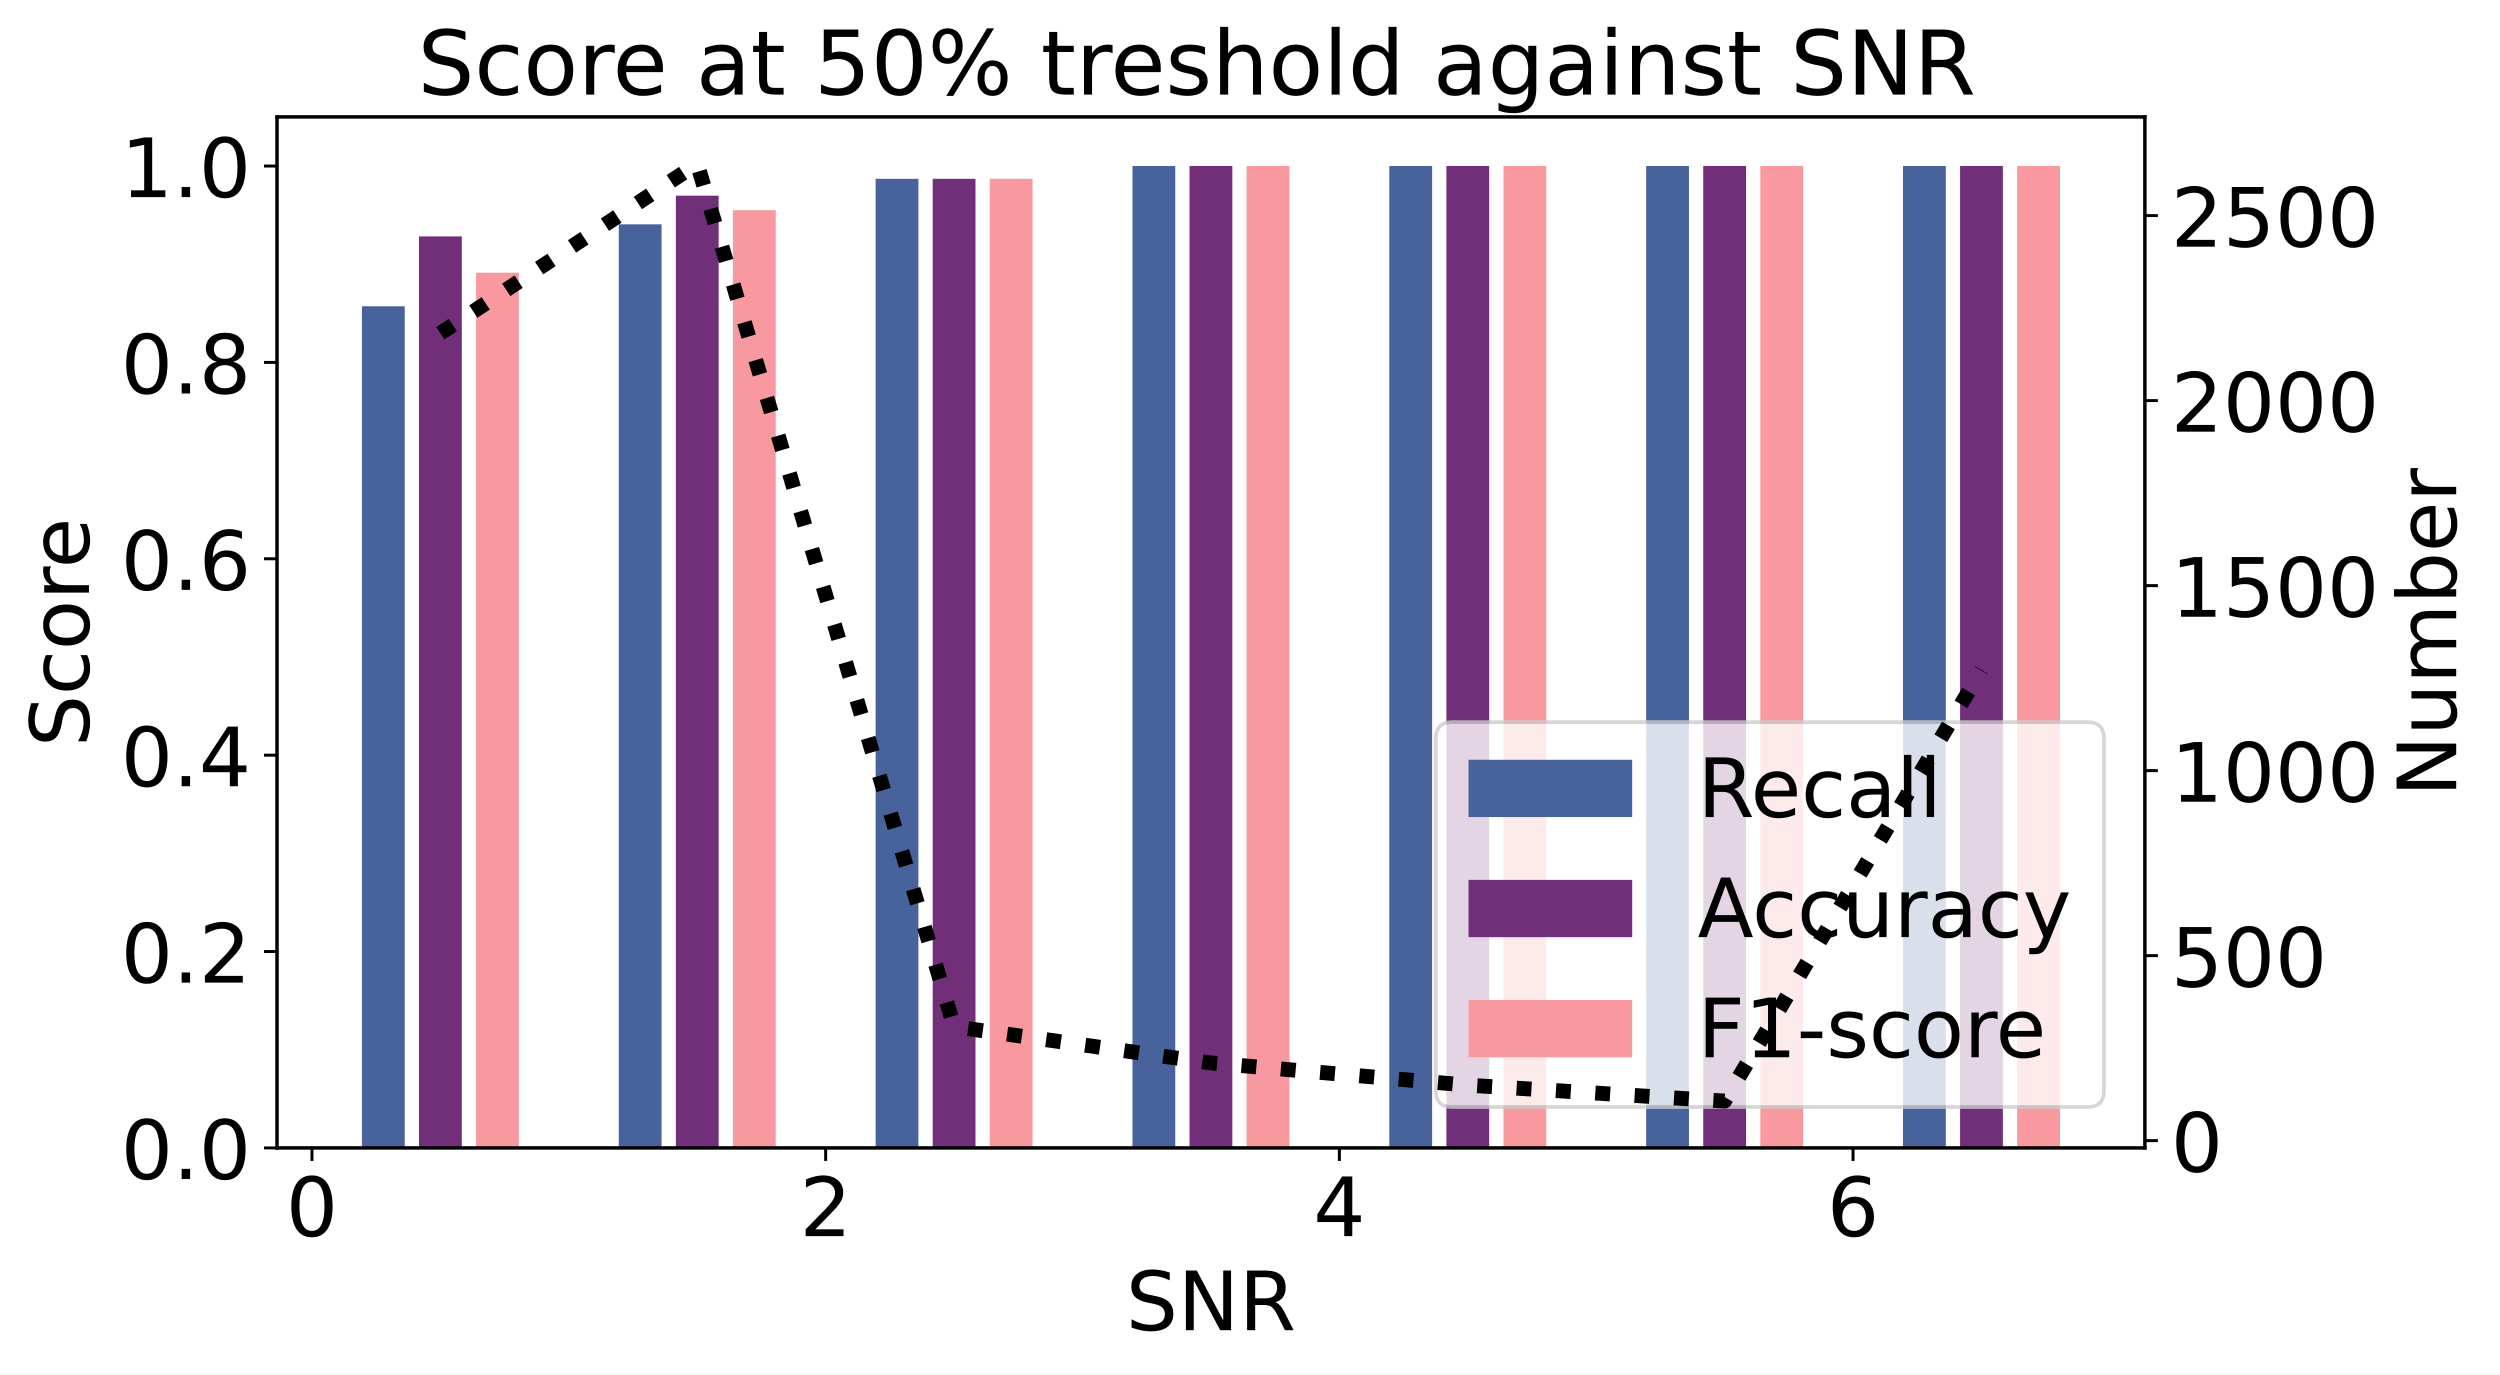
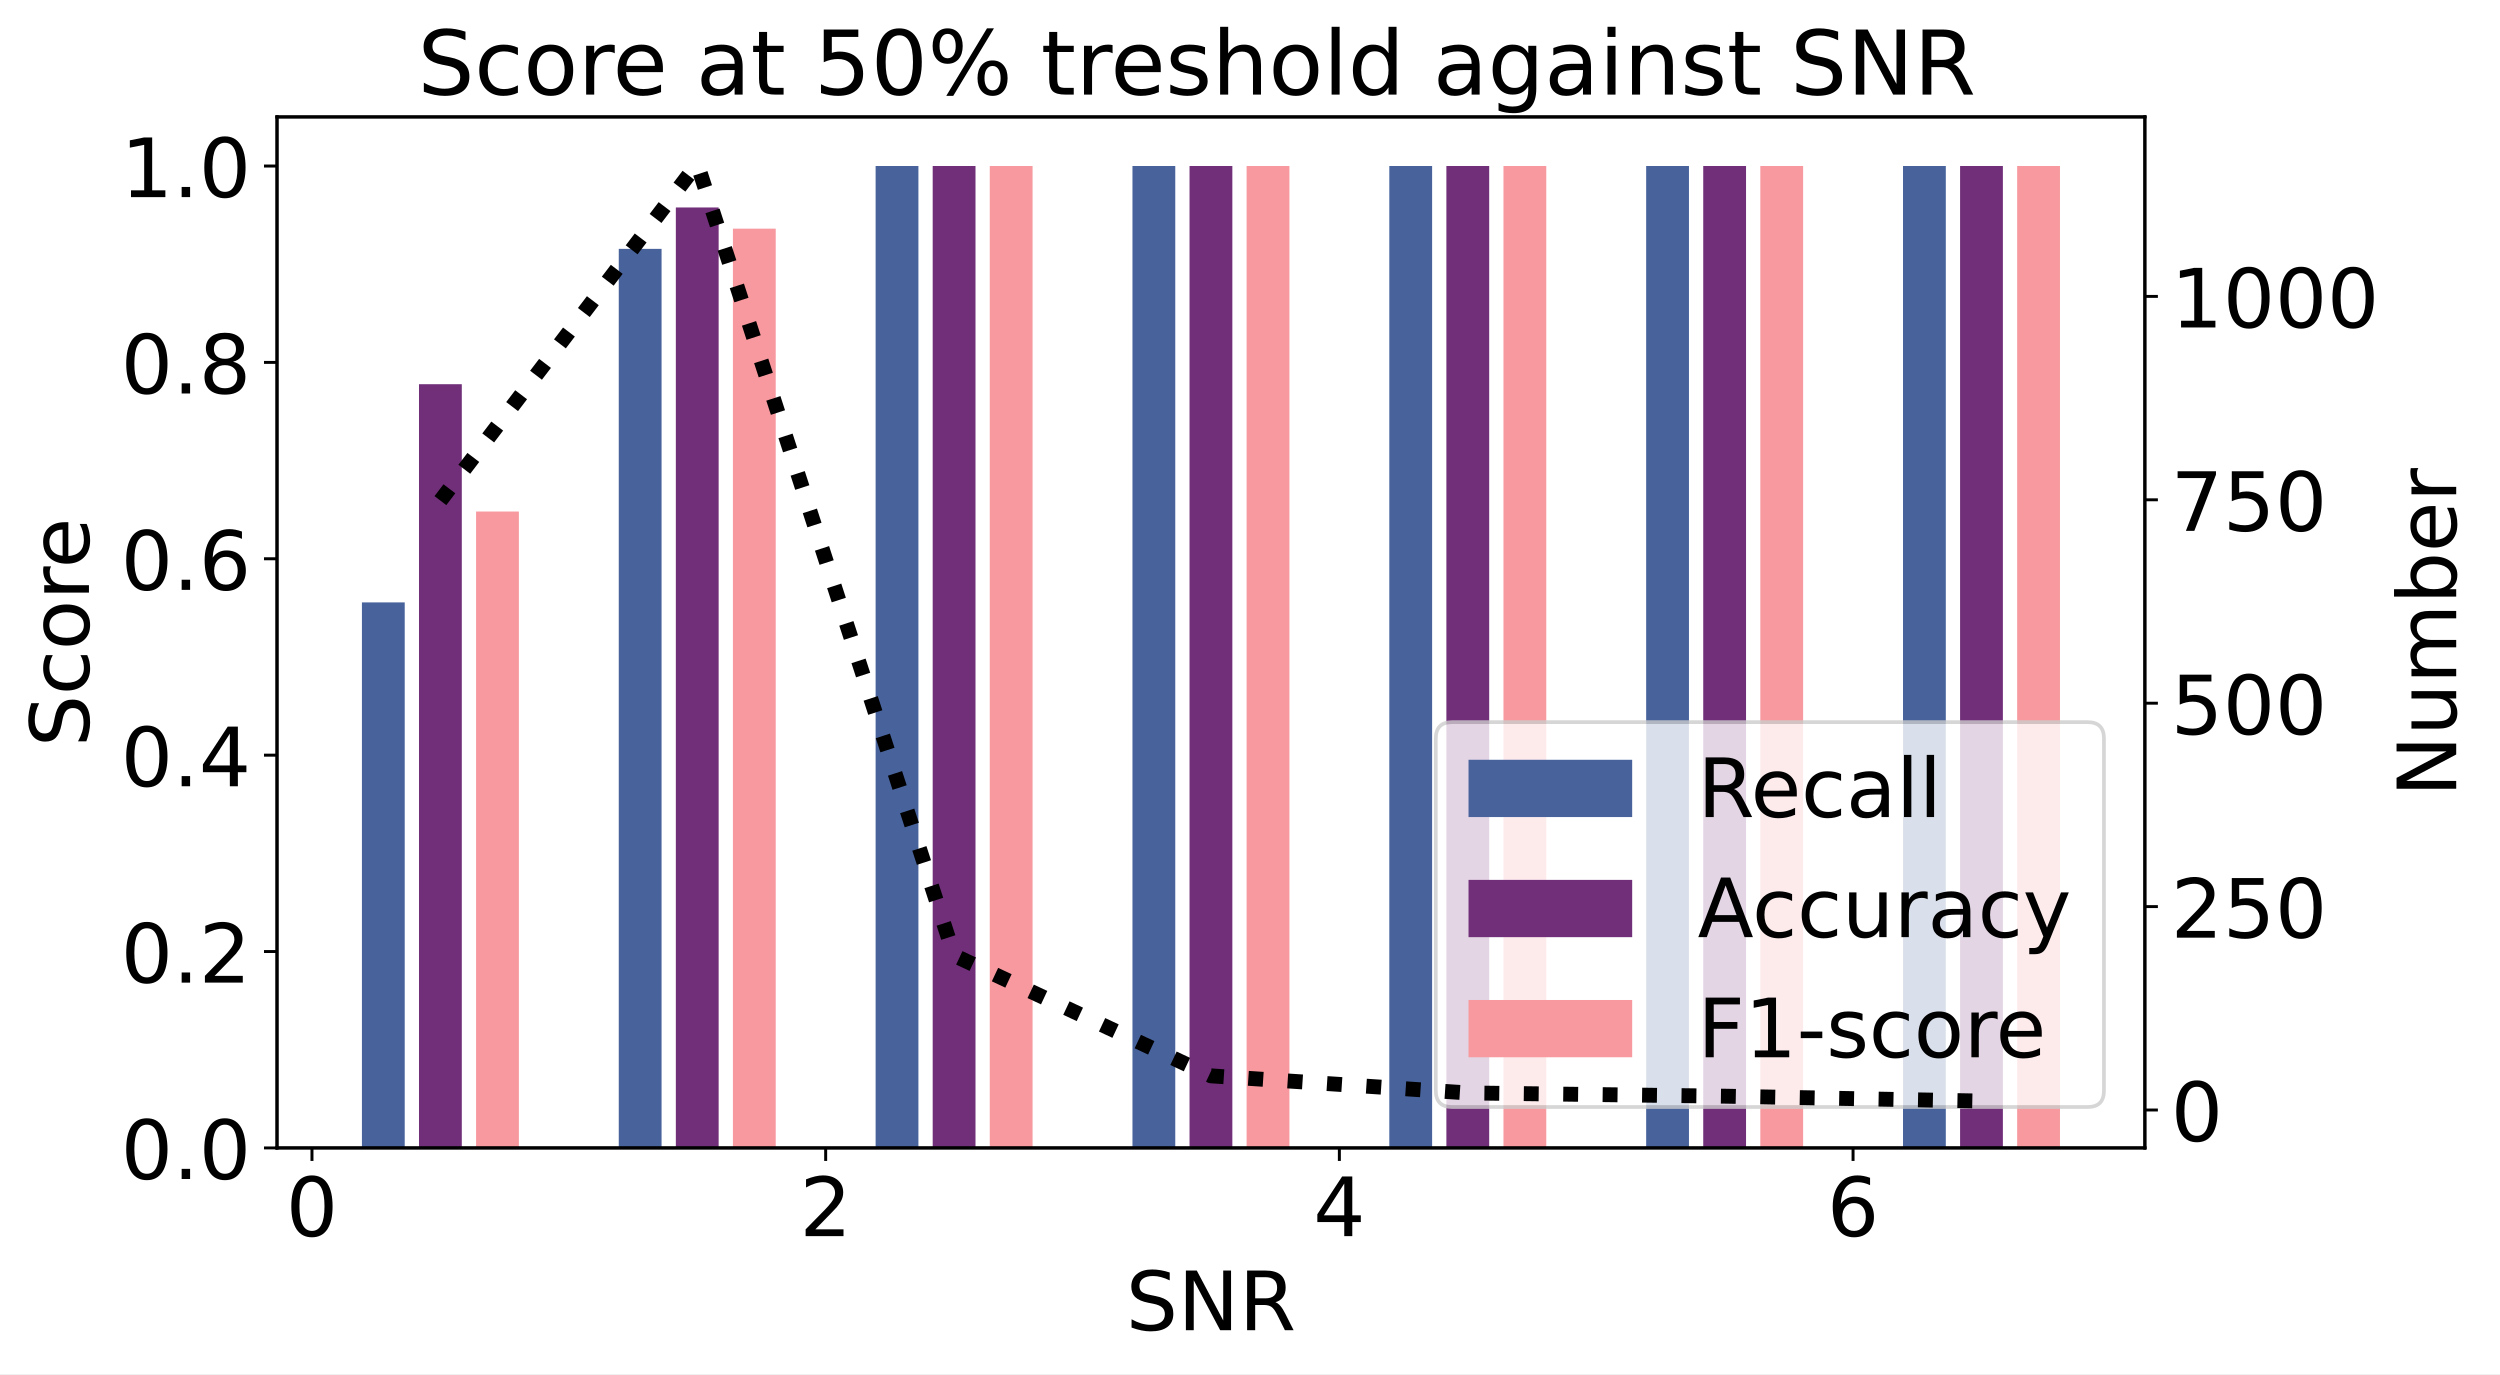
<svg xmlns="http://www.w3.org/2000/svg" xmlns:xlink="http://www.w3.org/1999/xlink" width="672.161pt" height="369.42pt" viewBox="0 0 672.161 369.42" version="1.1">
  <defs>
    <style type="text/css">*{stroke-linejoin: round; stroke-linecap: butt}</style>
  </defs>
  <g id="figure_1">
    <g id="patch_1">
      <path d="M 0 369.42  L 672.161 369.42  L 672.161 0  L 0 0  z " style="fill: #ffffff" />
    </g>
    <g id="axes_1">
      <g id="patch_2">
        <path d="M 74.479 308.636  L 576.679 308.636  L 576.679 31.436  L 74.479 31.436  z " style="fill: #ffffff" />
      </g>
      <g id="patch_3">
-         <path d="M 97.306 308.636  L 108.816 308.636  L 108.816 82.351  L 97.306 82.351  z " clip-path="url(#p97743a4eee)" style="fill: #48639c" />
+         <path d="M 97.306 308.636  L 108.816 308.636  L 108.816 161.97  L 97.306 161.97  z " clip-path="url(#p43794b8c6d)" style="fill: #48639c" />
      </g>
      <g id="patch_4">
-         <path d="M 166.363 308.636  L 177.873 308.636  L 177.873 60.319  L 166.363 60.319  z " clip-path="url(#p97743a4eee)" style="fill: #48639c" />
+         <path d="M 166.363 308.636  L 177.873 308.636  L 177.873 66.92  L 166.363 66.92  z " clip-path="url(#p43794b8c6d)" style="fill: #48639c" />
      </g>
      <g id="patch_5">
-         <path d="M 235.421 308.636  L 246.93 308.636  L 246.93 48.065  L 235.421 48.065  z " clip-path="url(#p97743a4eee)" style="fill: #48639c" />
+         <path d="M 235.421 308.636  L 246.93 308.636  L 246.93 44.636  L 235.421 44.636  z " clip-path="url(#p43794b8c6d)" style="fill: #48639c" />
      </g>
      <g id="patch_6">
-         <path d="M 304.478 308.636  L 315.987 308.636  L 315.987 44.636  L 304.478 44.636  z " clip-path="url(#p97743a4eee)" style="fill: #48639c" />
+         <path d="M 304.478 308.636  L 315.987 308.636  L 315.987 44.636  L 304.478 44.636  z " clip-path="url(#p43794b8c6d)" style="fill: #48639c" />
      </g>
      <g id="patch_7">
-         <path d="M 373.535 308.636  L 385.045 308.636  L 385.045 44.636  L 373.535 44.636  z " clip-path="url(#p97743a4eee)" style="fill: #48639c" />
+         <path d="M 373.535 308.636  L 385.045 308.636  L 385.045 44.636  L 373.535 44.636  z " clip-path="url(#p43794b8c6d)" style="fill: #48639c" />
      </g>
      <g id="patch_8">
-         <path d="M 442.593 308.636  L 454.102 308.636  L 454.102 44.636  L 442.593 44.636  z " clip-path="url(#p97743a4eee)" style="fill: #48639c" />
+         <path d="M 442.593 308.636  L 454.102 308.636  L 454.102 44.636  L 442.593 44.636  z " clip-path="url(#p43794b8c6d)" style="fill: #48639c" />
      </g>
      <g id="patch_9">
-         <path d="M 511.65 308.636  L 523.159 308.636  L 523.159 44.636  L 511.65 44.636  z " clip-path="url(#p97743a4eee)" style="fill: #48639c" />
+         <path d="M 511.65 308.636  L 523.159 308.636  L 523.159 44.636  L 511.65 44.636  z " clip-path="url(#p43794b8c6d)" style="fill: #48639c" />
      </g>
      <g id="patch_10">
-         <path d="M 112.652 308.636  L 124.162 308.636  L 124.162 63.558  L 112.652 63.558  z " clip-path="url(#p97743a4eee)" style="fill: #712f79" />
+         <path d="M 112.652 308.636  L 124.162 308.636  L 124.162 103.303  L 112.652 103.303  z " clip-path="url(#p43794b8c6d)" style="fill: #712f79" />
      </g>
      <g id="patch_11">
-         <path d="M 181.709 308.636  L 193.219 308.636  L 193.219 52.601  L 181.709 52.601  z " clip-path="url(#p97743a4eee)" style="fill: #712f79" />
+         <path d="M 181.709 308.636  L 193.219 308.636  L 193.219 55.778  L 181.709 55.778  z " clip-path="url(#p43794b8c6d)" style="fill: #712f79" />
      </g>
      <g id="patch_12">
-         <path d="M 250.767 308.636  L 262.276 308.636  L 262.276 48.065  L 250.767 48.065  z " clip-path="url(#p97743a4eee)" style="fill: #712f79" />
+         <path d="M 250.767 308.636  L 262.276 308.636  L 262.276 44.636  L 250.767 44.636  z " clip-path="url(#p43794b8c6d)" style="fill: #712f79" />
      </g>
      <g id="patch_13">
-         <path d="M 319.824 308.636  L 331.334 308.636  L 331.334 44.636  L 319.824 44.636  z " clip-path="url(#p97743a4eee)" style="fill: #712f79" />
+         <path d="M 319.824 308.636  L 331.334 308.636  L 331.334 44.636  L 319.824 44.636  z " clip-path="url(#p43794b8c6d)" style="fill: #712f79" />
      </g>
      <g id="patch_14">
-         <path d="M 388.881 308.636  L 400.391 308.636  L 400.391 44.636  L 388.881 44.636  z " clip-path="url(#p97743a4eee)" style="fill: #712f79" />
+         <path d="M 388.881 308.636  L 400.391 308.636  L 400.391 44.636  L 388.881 44.636  z " clip-path="url(#p43794b8c6d)" style="fill: #712f79" />
      </g>
      <g id="patch_15">
-         <path d="M 457.939 308.636  L 469.448 308.636  L 469.448 44.636  L 457.939 44.636  z " clip-path="url(#p97743a4eee)" style="fill: #712f79" />
+         <path d="M 457.939 308.636  L 469.448 308.636  L 469.448 44.636  L 457.939 44.636  z " clip-path="url(#p43794b8c6d)" style="fill: #712f79" />
      </g>
      <g id="patch_16">
-         <path d="M 526.996 308.636  L 538.505 308.636  L 538.505 44.636  L 526.996 44.636  z " clip-path="url(#p97743a4eee)" style="fill: #712f79" />
+         <path d="M 526.996 308.636  L 538.505 308.636  L 538.505 44.636  L 526.996 44.636  z " clip-path="url(#p43794b8c6d)" style="fill: #712f79" />
      </g>
      <g id="patch_17">
-         <path d="M 127.998 308.636  L 139.508 308.636  L 139.508 73.329  L 127.998 73.329  z " clip-path="url(#p97743a4eee)" style="fill: #f7999e" />
+         <path d="M 127.998 308.636  L 139.508 308.636  L 139.508 137.525  L 127.998 137.525  z " clip-path="url(#p43794b8c6d)" style="fill: #f7999e" />
      </g>
      <g id="patch_18">
-         <path d="M 197.055 308.636  L 208.565 308.636  L 208.565 56.52  L 197.055 56.52  z " clip-path="url(#p97743a4eee)" style="fill: #f7999e" />
+         <path d="M 197.055 308.636  L 208.565 308.636  L 208.565 61.475  L 197.055 61.475  z " clip-path="url(#p43794b8c6d)" style="fill: #f7999e" />
      </g>
      <g id="patch_19">
-         <path d="M 266.113 308.636  L 277.622 308.636  L 277.622 48.065  L 266.113 48.065  z " clip-path="url(#p97743a4eee)" style="fill: #f7999e" />
+         <path d="M 266.113 308.636  L 277.622 308.636  L 277.622 44.636  L 266.113 44.636  z " clip-path="url(#p43794b8c6d)" style="fill: #f7999e" />
      </g>
      <g id="patch_20">
-         <path d="M 335.17 308.636  L 346.68 308.636  L 346.68 44.636  L 335.17 44.636  z " clip-path="url(#p97743a4eee)" style="fill: #f7999e" />
+         <path d="M 335.17 308.636  L 346.68 308.636  L 346.68 44.636  L 335.17 44.636  z " clip-path="url(#p43794b8c6d)" style="fill: #f7999e" />
      </g>
      <g id="patch_21">
-         <path d="M 404.227 308.636  L 415.737 308.636  L 415.737 44.636  L 404.227 44.636  z " clip-path="url(#p97743a4eee)" style="fill: #f7999e" />
+         <path d="M 404.227 308.636  L 415.737 308.636  L 415.737 44.636  L 404.227 44.636  z " clip-path="url(#p43794b8c6d)" style="fill: #f7999e" />
      </g>
      <g id="patch_22">
-         <path d="M 473.285 308.636  L 484.794 308.636  L 484.794 44.636  L 473.285 44.636  z " clip-path="url(#p97743a4eee)" style="fill: #f7999e" />
+         <path d="M 473.285 308.636  L 484.794 308.636  L 484.794 44.636  L 473.285 44.636  z " clip-path="url(#p43794b8c6d)" style="fill: #f7999e" />
      </g>
      <g id="patch_23">
-         <path d="M 542.342 308.636  L 553.851 308.636  L 553.851 44.636  L 542.342 44.636  z " clip-path="url(#p97743a4eee)" style="fill: #f7999e" />
+         <path d="M 542.342 308.636  L 553.851 308.636  L 553.851 44.636  L 542.342 44.636  z " clip-path="url(#p43794b8c6d)" style="fill: #f7999e" />
      </g>
      <g id="matplotlib.axis_1">
        <g id="xtick_1">
          <g id="line2d_1">
            <defs>
-               <path id="m3ab35d5cfe" d="M 0 0  L 0 3.5  " style="stroke: #000000; stroke-width: 0.8" />
-             </defs>
-             <g>
-               <use xlink:href="#m3ab35d5cfe" x="83.878" y="308.636" style="stroke: #000000; stroke-width: 0.8" />
+               <path id="m51cae33357" d="M 0 0  L 0 3.5  " style="stroke: #000000; stroke-width: 0.8" />
+             </defs>
+             <g>
+               <use xlink:href="#m51cae33357" x="83.878" y="308.636" style="stroke: #000000; stroke-width: 0.8" />
            </g>
          </g>
          <g id="text_1">
            <g transform="translate(76.87946 332.3528) scale(0.22 -0.22)">
              <defs>
                <path id="DejaVuSans-30" d="M 2034 4250  Q 1547 4250 1301 3770  Q 1056 3291 1056 2328  Q 1056 1369 1301 889  Q 1547 409 2034 409  Q 2525 409 2770 889  Q 3016 1369 3016 2328  Q 3016 3291 2770 3770  Q 2525 4250 2034 4250  z M 2034 4750  Q 2819 4750 3233 4129  Q 3647 3509 3647 2328  Q 3647 1150 3233 529  Q 2819 -91 2034 -91  Q 1250 -91 836 529  Q 422 1150 422 2328  Q 422 3509 836 4129  Q 1250 4750 2034 4750  z " transform="scale(0.015625)" />
              </defs>
              <use xlink:href="#DejaVuSans-30" />
            </g>
          </g>
        </g>
        <g id="xtick_2">
          <g id="line2d_2">
            <g>
-               <use xlink:href="#m3ab35d5cfe" x="221.993" y="308.636" style="stroke: #000000; stroke-width: 0.8" />
+               <use xlink:href="#m51cae33357" x="221.993" y="308.636" style="stroke: #000000; stroke-width: 0.8" />
            </g>
          </g>
          <g id="text_2">
            <g transform="translate(214.9941 332.3528) scale(0.22 -0.22)">
              <defs>
                <path id="DejaVuSans-32" d="M 1228 531  L 3431 531  L 3431 0  L 469 0  L 469 531  Q 828 903 1448 1529  Q 2069 2156 2228 2338  Q 2531 2678 2651 2914  Q 2772 3150 2772 3378  Q 2772 3750 2511 3984  Q 2250 4219 1831 4219  Q 1534 4219 1204 4116  Q 875 4013 500 3803  L 500 4441  Q 881 4594 1212 4672  Q 1544 4750 1819 4750  Q 2544 4750 2975 4387  Q 3406 4025 3406 3419  Q 3406 3131 3298 2873  Q 3191 2616 2906 2266  Q 2828 2175 2409 1742  Q 1991 1309 1228 531  z " transform="scale(0.015625)" />
              </defs>
              <use xlink:href="#DejaVuSans-32" />
            </g>
          </g>
        </g>
        <g id="xtick_3">
          <g id="line2d_3">
            <g>
-               <use xlink:href="#m3ab35d5cfe" x="360.107" y="308.636" style="stroke: #000000; stroke-width: 0.8" />
+               <use xlink:href="#m51cae33357" x="360.107" y="308.636" style="stroke: #000000; stroke-width: 0.8" />
            </g>
          </g>
          <g id="text_3">
            <g transform="translate(353.1086 332.3528) scale(0.22 -0.22)">
              <defs>
                <path id="DejaVuSans-34" d="M 2419 4116  L 825 1625  L 2419 1625  L 2419 4116  z M 2253 4666  L 3047 4666  L 3047 1625  L 3713 1625  L 3713 1100  L 3047 1100  L 3047 0  L 2419 0  L 2419 1100  L 313 1100  L 313 1709  L 2253 4666  z " transform="scale(0.015625)" />
              </defs>
              <use xlink:href="#DejaVuSans-34" />
            </g>
          </g>
        </g>
        <g id="xtick_4">
          <g id="line2d_4">
            <g>
-               <use xlink:href="#m3ab35d5cfe" x="498.222" y="308.636" style="stroke: #000000; stroke-width: 0.8" />
+               <use xlink:href="#m51cae33357" x="498.222" y="308.636" style="stroke: #000000; stroke-width: 0.8" />
            </g>
          </g>
          <g id="text_4">
            <g transform="translate(491.2232 332.3528) scale(0.22 -0.22)">
              <defs>
                <path id="DejaVuSans-36" d="M 2113 2584  Q 1688 2584 1439 2293  Q 1191 2003 1191 1497  Q 1191 994 1439 701  Q 1688 409 2113 409  Q 2538 409 2786 701  Q 3034 994 3034 1497  Q 3034 2003 2786 2293  Q 2538 2584 2113 2584  z M 3366 4563  L 3366 3988  Q 3128 4100 2886 4159  Q 2644 4219 2406 4219  Q 1781 4219 1451 3797  Q 1122 3375 1075 2522  Q 1259 2794 1537 2939  Q 1816 3084 2150 3084  Q 2853 3084 3261 2657  Q 3669 2231 3669 1497  Q 3669 778 3244 343  Q 2819 -91 2113 -91  Q 1303 -91 875 529  Q 447 1150 447 2328  Q 447 3434 972 4092  Q 1497 4750 2381 4750  Q 2619 4750 2861 4703  Q 3103 4656 3366 4563  z " transform="scale(0.015625)" />
              </defs>
              <use xlink:href="#DejaVuSans-36" />
            </g>
          </g>
        </g>
        <g id="text_5">
          <g transform="translate(302.7228 357.6447) scale(0.22 -0.22)">
            <defs>
              <path id="DejaVuSans-53" d="M 3425 4513  L 3425 3897  Q 3066 4069 2747 4153  Q 2428 4238 2131 4238  Q 1616 4238 1336 4038  Q 1056 3838 1056 3469  Q 1056 3159 1242 3001  Q 1428 2844 1947 2747  L 2328 2669  Q 3034 2534 3370 2195  Q 3706 1856 3706 1288  Q 3706 609 3251 259  Q 2797 -91 1919 -91  Q 1588 -91 1214 -16  Q 841 59 441 206  L 441 856  Q 825 641 1194 531  Q 1563 422 1919 422  Q 2459 422 2753 634  Q 3047 847 3047 1241  Q 3047 1584 2836 1778  Q 2625 1972 2144 2069  L 1759 2144  Q 1053 2284 737 2584  Q 422 2884 422 3419  Q 422 4038 858 4394  Q 1294 4750 2059 4750  Q 2388 4750 2728 4690  Q 3069 4631 3425 4513  z " transform="scale(0.015625)" />
              <path id="DejaVuSans-4e" d="M 628 4666  L 1478 4666  L 3547 763  L 3547 4666  L 4159 4666  L 4159 0  L 3309 0  L 1241 3903  L 1241 0  L 628 0  L 628 4666  z " transform="scale(0.015625)" />
              <path id="DejaVuSans-52" d="M 2841 2188  Q 3044 2119 3236 1894  Q 3428 1669 3622 1275  L 4263 0  L 3584 0  L 2988 1197  Q 2756 1666 2539 1819  Q 2322 1972 1947 1972  L 1259 1972  L 1259 0  L 628 0  L 628 4666  L 2053 4666  Q 2853 4666 3247 4331  Q 3641 3997 3641 3322  Q 3641 2881 3436 2590  Q 3231 2300 2841 2188  z M 1259 4147  L 1259 2491  L 2053 2491  Q 2509 2491 2742 2702  Q 2975 2913 2975 3322  Q 2975 3731 2742 3939  Q 2509 4147 2053 4147  L 1259 4147  z " transform="scale(0.015625)" />
            </defs>
            <use xlink:href="#DejaVuSans-53" />
            <use xlink:href="#DejaVuSans-4e" transform="translate(63.47656 0)" />
            <use xlink:href="#DejaVuSans-52" transform="translate(138.2812 0)" />
          </g>
        </g>
      </g>
      <g id="matplotlib.axis_2">
        <g id="ytick_1">
          <g id="line2d_5">
            <defs>
-               <path id="m0aa2b65591" d="M 0 0  L -3.5 0  " style="stroke: #000000; stroke-width: 0.8" />
-             </defs>
-             <g>
-               <use xlink:href="#m0aa2b65591" x="74.479" y="308.636" style="stroke: #000000; stroke-width: 0.8" />
+               <path id="m45ce84ca6d" d="M 0 0  L -3.5 0  " style="stroke: #000000; stroke-width: 0.8" />
+             </defs>
+             <g>
+               <use xlink:href="#m45ce84ca6d" x="74.479" y="308.636" style="stroke: #000000; stroke-width: 0.8" />
            </g>
          </g>
          <g id="text_6">
            <g transform="translate(32.49188 316.9945) scale(0.22 -0.22)">
              <defs>
                <path id="DejaVuSans-2e" d="M 684 794  L 1344 794  L 1344 0  L 684 0  L 684 794  z " transform="scale(0.015625)" />
              </defs>
              <use xlink:href="#DejaVuSans-30" />
              <use xlink:href="#DejaVuSans-2e" transform="translate(63.62305 0)" />
              <use xlink:href="#DejaVuSans-30" transform="translate(95.41016 0)" />
            </g>
          </g>
        </g>
        <g id="ytick_2">
          <g id="line2d_6">
            <g>
-               <use xlink:href="#m0aa2b65591" x="74.479" y="255.836" style="stroke: #000000; stroke-width: 0.8" />
+               <use xlink:href="#m45ce84ca6d" x="74.479" y="255.836" style="stroke: #000000; stroke-width: 0.8" />
            </g>
          </g>
          <g id="text_7">
            <g transform="translate(32.49188 264.1945) scale(0.22 -0.22)">
              <use xlink:href="#DejaVuSans-30" />
              <use xlink:href="#DejaVuSans-2e" transform="translate(63.62305 0)" />
              <use xlink:href="#DejaVuSans-32" transform="translate(95.41016 0)" />
            </g>
          </g>
        </g>
        <g id="ytick_3">
          <g id="line2d_7">
            <g>
-               <use xlink:href="#m0aa2b65591" x="74.479" y="203.036" style="stroke: #000000; stroke-width: 0.8" />
+               <use xlink:href="#m45ce84ca6d" x="74.479" y="203.036" style="stroke: #000000; stroke-width: 0.8" />
            </g>
          </g>
          <g id="text_8">
            <g transform="translate(32.49188 211.3945) scale(0.22 -0.22)">
              <use xlink:href="#DejaVuSans-30" />
              <use xlink:href="#DejaVuSans-2e" transform="translate(63.62305 0)" />
              <use xlink:href="#DejaVuSans-34" transform="translate(95.41016 0)" />
            </g>
          </g>
        </g>
        <g id="ytick_4">
          <g id="line2d_8">
            <g>
-               <use xlink:href="#m0aa2b65591" x="74.479" y="150.236" style="stroke: #000000; stroke-width: 0.8" />
+               <use xlink:href="#m45ce84ca6d" x="74.479" y="150.236" style="stroke: #000000; stroke-width: 0.8" />
            </g>
          </g>
          <g id="text_9">
            <g transform="translate(32.49188 158.5945) scale(0.22 -0.22)">
              <use xlink:href="#DejaVuSans-30" />
              <use xlink:href="#DejaVuSans-2e" transform="translate(63.62305 0)" />
              <use xlink:href="#DejaVuSans-36" transform="translate(95.41016 0)" />
            </g>
          </g>
        </g>
        <g id="ytick_5">
          <g id="line2d_9">
            <g>
-               <use xlink:href="#m0aa2b65591" x="74.479" y="97.436" style="stroke: #000000; stroke-width: 0.8" />
+               <use xlink:href="#m45ce84ca6d" x="74.479" y="97.436" style="stroke: #000000; stroke-width: 0.8" />
            </g>
          </g>
          <g id="text_10">
            <g transform="translate(32.49188 105.7945) scale(0.22 -0.22)">
              <defs>
                <path id="DejaVuSans-38" d="M 2034 2216  Q 1584 2216 1326 1975  Q 1069 1734 1069 1313  Q 1069 891 1326 650  Q 1584 409 2034 409  Q 2484 409 2743 651  Q 3003 894 3003 1313  Q 3003 1734 2745 1975  Q 2488 2216 2034 2216  z M 1403 2484  Q 997 2584 770 2862  Q 544 3141 544 3541  Q 544 4100 942 4425  Q 1341 4750 2034 4750  Q 2731 4750 3128 4425  Q 3525 4100 3525 3541  Q 3525 3141 3298 2862  Q 3072 2584 2669 2484  Q 3125 2378 3379 2068  Q 3634 1759 3634 1313  Q 3634 634 3220 271  Q 2806 -91 2034 -91  Q 1263 -91 848 271  Q 434 634 434 1313  Q 434 1759 690 2068  Q 947 2378 1403 2484  z M 1172 3481  Q 1172 3119 1398 2916  Q 1625 2713 2034 2713  Q 2441 2713 2670 2916  Q 2900 3119 2900 3481  Q 2900 3844 2670 4047  Q 2441 4250 2034 4250  Q 1625 4250 1398 4047  Q 1172 3844 1172 3481  z " transform="scale(0.015625)" />
              </defs>
              <use xlink:href="#DejaVuSans-30" />
              <use xlink:href="#DejaVuSans-2e" transform="translate(63.62305 0)" />
              <use xlink:href="#DejaVuSans-38" transform="translate(95.41016 0)" />
            </g>
          </g>
        </g>
        <g id="ytick_6">
          <g id="line2d_10">
            <g>
-               <use xlink:href="#m0aa2b65591" x="74.479" y="44.636" style="stroke: #000000; stroke-width: 0.8" />
+               <use xlink:href="#m45ce84ca6d" x="74.479" y="44.636" style="stroke: #000000; stroke-width: 0.8" />
            </g>
          </g>
          <g id="text_11">
            <g transform="translate(32.49188 52.99453) scale(0.22 -0.22)">
              <defs>
                <path id="DejaVuSans-31" d="M 794 531  L 1825 531  L 1825 4091  L 703 3866  L 703 4441  L 1819 4666  L 2450 4666  L 2450 531  L 3481 531  L 3481 0  L 794 0  L 794 531  z " transform="scale(0.015625)" />
              </defs>
              <use xlink:href="#DejaVuSans-31" />
              <use xlink:href="#DejaVuSans-2e" transform="translate(63.62305 0)" />
              <use xlink:href="#DejaVuSans-30" transform="translate(95.41016 0)" />
            </g>
          </g>
        </g>
        <g id="text_12">
          <g transform="translate(23.91656 200.8414) rotate(-90) scale(0.22 -0.22)">
            <defs>
              <path id="DejaVuSans-63" d="M 3122 3366  L 3122 2828  Q 2878 2963 2633 3030  Q 2388 3097 2138 3097  Q 1578 3097 1268 2742  Q 959 2388 959 1747  Q 959 1106 1268 751  Q 1578 397 2138 397  Q 2388 397 2633 464  Q 2878 531 3122 666  L 3122 134  Q 2881 22 2623 -34  Q 2366 -91 2075 -91  Q 1284 -91 818 406  Q 353 903 353 1747  Q 353 2603 823 3093  Q 1294 3584 2113 3584  Q 2378 3584 2631 3529  Q 2884 3475 3122 3366  z " transform="scale(0.015625)" />
              <path id="DejaVuSans-6f" d="M 1959 3097  Q 1497 3097 1228 2736  Q 959 2375 959 1747  Q 959 1119 1226 758  Q 1494 397 1959 397  Q 2419 397 2687 759  Q 2956 1122 2956 1747  Q 2956 2369 2687 2733  Q 2419 3097 1959 3097  z M 1959 3584  Q 2709 3584 3137 3096  Q 3566 2609 3566 1747  Q 3566 888 3137 398  Q 2709 -91 1959 -91  Q 1206 -91 779 398  Q 353 888 353 1747  Q 353 2609 779 3096  Q 1206 3584 1959 3584  z " transform="scale(0.015625)" />
              <path id="DejaVuSans-72" d="M 2631 2963  Q 2534 3019 2420 3045  Q 2306 3072 2169 3072  Q 1681 3072 1420 2755  Q 1159 2438 1159 1844  L 1159 0  L 581 0  L 581 3500  L 1159 3500  L 1159 2956  Q 1341 3275 1631 3429  Q 1922 3584 2338 3584  Q 2397 3584 2469 3576  Q 2541 3569 2628 3553  L 2631 2963  z " transform="scale(0.015625)" />
              <path id="DejaVuSans-65" d="M 3597 1894  L 3597 1613  L 953 1613  Q 991 1019 1311 708  Q 1631 397 2203 397  Q 2534 397 2845 478  Q 3156 559 3463 722  L 3463 178  Q 3153 47 2828 -22  Q 2503 -91 2169 -91  Q 1331 -91 842 396  Q 353 884 353 1716  Q 353 2575 817 3079  Q 1281 3584 2069 3584  Q 2775 3584 3186 3129  Q 3597 2675 3597 1894  z M 3022 2063  Q 3016 2534 2758 2815  Q 2500 3097 2075 3097  Q 1594 3097 1305 2825  Q 1016 2553 972 2059  L 3022 2063  z " transform="scale(0.015625)" />
            </defs>
            <use xlink:href="#DejaVuSans-53" />
            <use xlink:href="#DejaVuSans-63" transform="translate(63.47656 0)" />
            <use xlink:href="#DejaVuSans-6f" transform="translate(118.457 0)" />
            <use xlink:href="#DejaVuSans-72" transform="translate(179.6387 0)" />
            <use xlink:href="#DejaVuSans-65" transform="translate(218.502 0)" />
          </g>
        </g>
      </g>
      <g id="patch_24">
        <path d="M 74.479 308.636  L 74.479 31.436  " style="fill: none; stroke: #000000; stroke-width: 0.8; stroke-linejoin: miter; stroke-linecap: square" />
      </g>
      <g id="patch_25">
        <path d="M 576.679 308.636  L 576.679 31.436  " style="fill: none; stroke: #000000; stroke-width: 0.8; stroke-linejoin: miter; stroke-linecap: square" />
      </g>
      <g id="patch_26">
        <path d="M 74.479 308.636  L 576.679 308.636  " style="fill: none; stroke: #000000; stroke-width: 0.8; stroke-linejoin: miter; stroke-linecap: square" />
      </g>
      <g id="patch_27">
        <path d="M 74.479 31.436  L 576.679 31.436  " style="fill: none; stroke: #000000; stroke-width: 0.8; stroke-linejoin: miter; stroke-linecap: square" />
      </g>
      <g id="legend_1">
        <g id="patch_28">
          <path d="M 390.435 297.636  L 561.279 297.636  Q 565.679 297.636 565.679 293.236  L 565.679 198.561  Q 565.679 194.161 561.279 194.161  L 390.435 194.161  Q 386.035 194.161 386.035 198.561  L 386.035 293.236  Q 386.035 297.636 390.435 297.636  z " style="fill: #ffffff; opacity: 0.8; stroke: #cccccc; stroke-linejoin: miter" />
        </g>
        <g id="patch_29">
          <path d="M 394.835 219.677  L 438.835 219.677  L 438.835 204.277  L 394.835 204.277  z " style="fill: #48639c" />
        </g>
        <g id="text_13">
          <g transform="translate(456.435 219.6772) scale(0.22 -0.22)">
            <defs>
              <path id="DejaVuSans-61" d="M 2194 1759  Q 1497 1759 1228 1600  Q 959 1441 959 1056  Q 959 750 1161 570  Q 1363 391 1709 391  Q 2188 391 2477 730  Q 2766 1069 2766 1631  L 2766 1759  L 2194 1759  z M 3341 1997  L 3341 0  L 2766 0  L 2766 531  Q 2569 213 2275 61  Q 1981 -91 1556 -91  Q 1019 -91 701 211  Q 384 513 384 1019  Q 384 1609 779 1909  Q 1175 2209 1959 2209  L 2766 2209  L 2766 2266  Q 2766 2663 2505 2880  Q 2244 3097 1772 3097  Q 1472 3097 1187 3025  Q 903 2953 641 2809  L 641 3341  Q 956 3463 1253 3523  Q 1550 3584 1831 3584  Q 2591 3584 2966 3190  Q 3341 2797 3341 1997  z " transform="scale(0.015625)" />
              <path id="DejaVuSans-6c" d="M 603 4863  L 1178 4863  L 1178 0  L 603 0  L 603 4863  z " transform="scale(0.015625)" />
            </defs>
            <use xlink:href="#DejaVuSans-52" />
            <use xlink:href="#DejaVuSans-65" transform="translate(64.98242 0)" />
            <use xlink:href="#DejaVuSans-63" transform="translate(126.5059 0)" />
            <use xlink:href="#DejaVuSans-61" transform="translate(181.4863 0)" />
            <use xlink:href="#DejaVuSans-6c" transform="translate(242.7656 0)" />
            <use xlink:href="#DejaVuSans-6c" transform="translate(270.5488 0)" />
          </g>
        </g>
        <g id="patch_30">
          <path d="M 394.835 251.969  L 438.835 251.969  L 438.835 236.569  L 394.835 236.569  z " style="fill: #712f79" />
        </g>
        <g id="text_14">
          <g transform="translate(456.435 251.9691) scale(0.22 -0.22)">
            <defs>
              <path id="DejaVuSans-41" d="M 2188 4044  L 1331 1722  L 3047 1722  L 2188 4044  z M 1831 4666  L 2547 4666  L 4325 0  L 3669 0  L 3244 1197  L 1141 1197  L 716 0  L 50 0  L 1831 4666  z " transform="scale(0.015625)" />
              <path id="DejaVuSans-75" d="M 544 1381  L 544 3500  L 1119 3500  L 1119 1403  Q 1119 906 1312 657  Q 1506 409 1894 409  Q 2359 409 2629 706  Q 2900 1003 2900 1516  L 2900 3500  L 3475 3500  L 3475 0  L 2900 0  L 2900 538  Q 2691 219 2414 64  Q 2138 -91 1772 -91  Q 1169 -91 856 284  Q 544 659 544 1381  z M 1991 3584  L 1991 3584  z " transform="scale(0.015625)" />
              <path id="DejaVuSans-79" d="M 2059 -325  Q 1816 -950 1584 -1140  Q 1353 -1331 966 -1331  L 506 -1331  L 506 -850  L 844 -850  Q 1081 -850 1212 -737  Q 1344 -625 1503 -206  L 1606 56  L 191 3500  L 800 3500  L 1894 763  L 2988 3500  L 3597 3500  L 2059 -325  z " transform="scale(0.015625)" />
            </defs>
            <use xlink:href="#DejaVuSans-41" />
            <use xlink:href="#DejaVuSans-63" transform="translate(66.6582 0)" />
            <use xlink:href="#DejaVuSans-63" transform="translate(121.6387 0)" />
            <use xlink:href="#DejaVuSans-75" transform="translate(176.6191 0)" />
            <use xlink:href="#DejaVuSans-72" transform="translate(239.998 0)" />
            <use xlink:href="#DejaVuSans-61" transform="translate(281.1113 0)" />
            <use xlink:href="#DejaVuSans-63" transform="translate(342.3906 0)" />
            <use xlink:href="#DejaVuSans-79" transform="translate(397.3711 0)" />
          </g>
        </g>
        <g id="patch_31">
          <path d="M 394.835 284.261  L 438.835 284.261  L 438.835 268.861  L 394.835 268.861  z " style="fill: #f7999e" />
        </g>
        <g id="text_15">
          <g transform="translate(456.435 284.2609) scale(0.22 -0.22)">
            <defs>
              <path id="DejaVuSans-46" d="M 628 4666  L 3309 4666  L 3309 4134  L 1259 4134  L 1259 2759  L 3109 2759  L 3109 2228  L 1259 2228  L 1259 0  L 628 0  L 628 4666  z " transform="scale(0.015625)" />
              <path id="DejaVuSans-2d" d="M 313 2009  L 1997 2009  L 1997 1497  L 313 1497  L 313 2009  z " transform="scale(0.015625)" />
              <path id="DejaVuSans-73" d="M 2834 3397  L 2834 2853  Q 2591 2978 2328 3040  Q 2066 3103 1784 3103  Q 1356 3103 1142 2972  Q 928 2841 928 2578  Q 928 2378 1081 2264  Q 1234 2150 1697 2047  L 1894 2003  Q 2506 1872 2764 1633  Q 3022 1394 3022 966  Q 3022 478 2636 193  Q 2250 -91 1575 -91  Q 1294 -91 989 -36  Q 684 19 347 128  L 347 722  Q 666 556 975 473  Q 1284 391 1588 391  Q 1994 391 2212 530  Q 2431 669 2431 922  Q 2431 1156 2273 1281  Q 2116 1406 1581 1522  L 1381 1569  Q 847 1681 609 1914  Q 372 2147 372 2553  Q 372 3047 722 3315  Q 1072 3584 1716 3584  Q 2034 3584 2315 3537  Q 2597 3491 2834 3397  z " transform="scale(0.015625)" />
            </defs>
            <use xlink:href="#DejaVuSans-46" />
            <use xlink:href="#DejaVuSans-31" transform="translate(57.51953 0)" />
            <use xlink:href="#DejaVuSans-2d" transform="translate(121.1426 0)" />
            <use xlink:href="#DejaVuSans-73" transform="translate(157.2266 0)" />
            <use xlink:href="#DejaVuSans-63" transform="translate(209.3262 0)" />
            <use xlink:href="#DejaVuSans-6f" transform="translate(264.3066 0)" />
            <use xlink:href="#DejaVuSans-72" transform="translate(325.4883 0)" />
            <use xlink:href="#DejaVuSans-65" transform="translate(364.3516 0)" />
          </g>
        </g>
      </g>
    </g>
    <g id="axes_2">
      <g id="matplotlib.axis_3">
        <g id="ytick_7">
          <g id="line2d_11">
            <defs>
-               <path id="m78443d008e" d="M 0 0  L 3.5 0  " style="stroke: #000000; stroke-width: 0.8" />
-             </defs>
-             <g>
-               <use xlink:href="#m78443d008e" x="576.679" y="306.681" style="stroke: #000000; stroke-width: 0.8" />
+               <path id="m790bf4f4fb" d="M 0 0  L 3.5 0  " style="stroke: #000000; stroke-width: 0.8" />
+             </defs>
+             <g>
+               <use xlink:href="#m790bf4f4fb" x="576.679" y="298.442" style="stroke: #000000; stroke-width: 0.8" />
            </g>
          </g>
          <g id="text_16">
-             <g transform="translate(583.6788 315.0396) scale(0.22 -0.22)">
+             <g transform="translate(583.6788 306.8008) scale(0.22 -0.22)">
              <use xlink:href="#DejaVuSans-30" />
            </g>
          </g>
        </g>
        <g id="ytick_8">
          <g id="line2d_12">
            <g>
-               <use xlink:href="#m78443d008e" x="576.679" y="256.938" style="stroke: #000000; stroke-width: 0.8" />
+               <use xlink:href="#m790bf4f4fb" x="576.679" y="243.755" style="stroke: #000000; stroke-width: 0.8" />
            </g>
          </g>
          <g id="text_17">
-             <g transform="translate(583.6788 265.2962) scale(0.22 -0.22)">
+             <g transform="translate(583.6788 252.1133) scale(0.22 -0.22)">
              <defs>
                <path id="DejaVuSans-35" d="M 691 4666  L 3169 4666  L 3169 4134  L 1269 4134  L 1269 2991  Q 1406 3038 1543 3061  Q 1681 3084 1819 3084  Q 2600 3084 3056 2656  Q 3513 2228 3513 1497  Q 3513 744 3044 326  Q 2575 -91 1722 -91  Q 1428 -91 1123 -41  Q 819 9 494 109  L 494 744  Q 775 591 1075 516  Q 1375 441 1709 441  Q 2250 441 2565 725  Q 2881 1009 2881 1497  Q 2881 1984 2565 2268  Q 2250 2553 1709 2553  Q 1456 2553 1204 2497  Q 953 2441 691 2322  L 691 4666  z " transform="scale(0.015625)" />
              </defs>
+               <use xlink:href="#DejaVuSans-32" />
+               <use xlink:href="#DejaVuSans-35" transform="translate(63.62305 0)" />
+               <use xlink:href="#DejaVuSans-30" transform="translate(127.2461 0)" />
+             </g>
+           </g>
+         </g>
+         <g id="ytick_9">
+           <g id="line2d_13">
+             <g>
+               <use xlink:href="#m790bf4f4fb" x="576.679" y="189.067" style="stroke: #000000; stroke-width: 0.8" />
+             </g>
+           </g>
+           <g id="text_18">
+             <g transform="translate(583.6788 197.4258) scale(0.22 -0.22)">
              <use xlink:href="#DejaVuSans-35" />
              <use xlink:href="#DejaVuSans-30" transform="translate(63.62305 0)" />
              <use xlink:href="#DejaVuSans-30" transform="translate(127.2461 0)" />
            </g>
          </g>
        </g>
-         <g id="ytick_9">
-           <g id="line2d_13">
-             <g>
-               <use xlink:href="#m78443d008e" x="576.679" y="207.195" style="stroke: #000000; stroke-width: 0.8" />
-             </g>
-           </g>
-           <g id="text_18">
-             <g transform="translate(583.6788 215.5528) scale(0.22 -0.22)">
+         <g id="ytick_10">
+           <g id="line2d_14">
+             <g>
+               <use xlink:href="#m790bf4f4fb" x="576.679" y="134.38" style="stroke: #000000; stroke-width: 0.8" />
+             </g>
+           </g>
+           <g id="text_19">
+             <g transform="translate(583.6788 142.7383) scale(0.22 -0.22)">
+               <defs>
+                 <path id="DejaVuSans-37" d="M 525 4666  L 3525 4666  L 3525 4397  L 1831 0  L 1172 0  L 2766 4134  L 525 4134  L 525 4666  z " transform="scale(0.015625)" />
+               </defs>
+               <use xlink:href="#DejaVuSans-37" />
+               <use xlink:href="#DejaVuSans-35" transform="translate(63.62305 0)" />
+               <use xlink:href="#DejaVuSans-30" transform="translate(127.2461 0)" />
+             </g>
+           </g>
+         </g>
+         <g id="ytick_11">
+           <g id="line2d_15">
+             <g>
+               <use xlink:href="#m790bf4f4fb" x="576.679" y="79.692" style="stroke: #000000; stroke-width: 0.8" />
+             </g>
+           </g>
+           <g id="text_20">
+             <g transform="translate(583.6788 88.05078) scale(0.22 -0.22)">
              <use xlink:href="#DejaVuSans-31" />
              <use xlink:href="#DejaVuSans-30" transform="translate(63.62305 0)" />
              <use xlink:href="#DejaVuSans-30" transform="translate(127.2461 0)" />
              <use xlink:href="#DejaVuSans-30" transform="translate(190.8691 0)" />
            </g>
          </g>
        </g>
-         <g id="ytick_10">
-           <g id="line2d_14">
-             <g>
-               <use xlink:href="#m78443d008e" x="576.679" y="157.451" style="stroke: #000000; stroke-width: 0.8" />
-             </g>
-           </g>
-           <g id="text_19">
-             <g transform="translate(583.6788 165.8095) scale(0.22 -0.22)">
-               <use xlink:href="#DejaVuSans-31" />
-               <use xlink:href="#DejaVuSans-35" transform="translate(63.62305 0)" />
-               <use xlink:href="#DejaVuSans-30" transform="translate(127.2461 0)" />
-               <use xlink:href="#DejaVuSans-30" transform="translate(190.8691 0)" />
-             </g>
-           </g>
-         </g>
-         <g id="ytick_11">
-           <g id="line2d_15">
-             <g>
-               <use xlink:href="#m78443d008e" x="576.679" y="107.708" style="stroke: #000000; stroke-width: 0.8" />
-             </g>
-           </g>
-           <g id="text_20">
-             <g transform="translate(583.6788 116.0661) scale(0.22 -0.22)">
-               <use xlink:href="#DejaVuSans-32" />
-               <use xlink:href="#DejaVuSans-30" transform="translate(63.62305 0)" />
-               <use xlink:href="#DejaVuSans-30" transform="translate(127.2461 0)" />
-               <use xlink:href="#DejaVuSans-30" transform="translate(190.8691 0)" />
-             </g>
-           </g>
-         </g>
-         <g id="ytick_12">
-           <g id="line2d_16">
-             <g>
-               <use xlink:href="#m78443d008e" x="576.679" y="57.964" style="stroke: #000000; stroke-width: 0.8" />
-             </g>
-           </g>
-           <g id="text_21">
-             <g transform="translate(583.6788 66.32268) scale(0.22 -0.22)">
-               <use xlink:href="#DejaVuSans-32" />
-               <use xlink:href="#DejaVuSans-35" transform="translate(63.62305 0)" />
-               <use xlink:href="#DejaVuSans-30" transform="translate(127.2461 0)" />
-               <use xlink:href="#DejaVuSans-30" transform="translate(190.8691 0)" />
-             </g>
-           </g>
-         </g>
-         <g id="text_22">
+         <g id="text_21">
          <g transform="translate(660.3853 214.2253) rotate(-90) scale(0.22 -0.22)">
            <defs>
              <path id="DejaVuSans-6d" d="M 3328 2828  Q 3544 3216 3844 3400  Q 4144 3584 4550 3584  Q 5097 3584 5394 3201  Q 5691 2819 5691 2113  L 5691 0  L 5113 0  L 5113 2094  Q 5113 2597 4934 2840  Q 4756 3084 4391 3084  Q 3944 3084 3684 2787  Q 3425 2491 3425 1978  L 3425 0  L 2847 0  L 2847 2094  Q 2847 2600 2669 2842  Q 2491 3084 2119 3084  Q 1678 3084 1418 2786  Q 1159 2488 1159 1978  L 1159 0  L 581 0  L 581 3500  L 1159 3500  L 1159 2956  Q 1356 3278 1631 3431  Q 1906 3584 2284 3584  Q 2666 3584 2933 3390  Q 3200 3197 3328 2828  z " transform="scale(0.015625)" />
              <path id="DejaVuSans-62" d="M 3116 1747  Q 3116 2381 2855 2742  Q 2594 3103 2138 3103  Q 1681 3103 1420 2742  Q 1159 2381 1159 1747  Q 1159 1113 1420 752  Q 1681 391 2138 391  Q 2594 391 2855 752  Q 3116 1113 3116 1747  z M 1159 2969  Q 1341 3281 1617 3432  Q 1894 3584 2278 3584  Q 2916 3584 3314 3078  Q 3713 2572 3713 1747  Q 3713 922 3314 415  Q 2916 -91 2278 -91  Q 1894 -91 1617 61  Q 1341 213 1159 525  L 1159 0  L 581 0  L 581 4863  L 1159 4863  L 1159 2969  z " transform="scale(0.015625)" />
            </defs>
            <use xlink:href="#DejaVuSans-4e" />
            <use xlink:href="#DejaVuSans-75" transform="translate(74.80469 0)" />
            <use xlink:href="#DejaVuSans-6d" transform="translate(138.1836 0)" />
            <use xlink:href="#DejaVuSans-62" transform="translate(235.5957 0)" />
            <use xlink:href="#DejaVuSans-65" transform="translate(299.0723 0)" />
            <use xlink:href="#DejaVuSans-72" transform="translate(360.5957 0)" />
          </g>
        </g>
      </g>
-       <g id="line2d_17">
-         <path d="M 118.407 89.601  L 187.464 44.036  L 256.521 276.039  L 325.579 285.789  L 394.636 291.758  L 463.693 296.036  L 532.751 180.134  " clip-path="url(#p97743a4eee)" style="fill: none; stroke-dasharray: 4,6.6; stroke-dashoffset: 0; stroke: #000000; stroke-width: 4" />
+       <g id="line2d_16">
+         <path d="M 118.407 134.599  L 187.464 44.036  L 256.521 256.88  L 325.579 289.255  L 394.636 293.849  L 463.693 294.724  L 532.751 296.036  " clip-path="url(#p43794b8c6d)" style="fill: none; stroke-dasharray: 4,6.6; stroke-dashoffset: 0; stroke: #000000; stroke-width: 4" />
      </g>
      <g id="patch_32">
        <path d="M 74.479 308.636  L 74.479 31.436  " style="fill: none; stroke: #000000; stroke-width: 0.8; stroke-linejoin: miter; stroke-linecap: square" />
      </g>
      <g id="patch_33">
        <path d="M 576.679 308.636  L 576.679 31.436  " style="fill: none; stroke: #000000; stroke-width: 0.8; stroke-linejoin: miter; stroke-linecap: square" />
      </g>
      <g id="patch_34">
        <path d="M 74.479 308.636  L 576.679 308.636  " style="fill: none; stroke: #000000; stroke-width: 0.8; stroke-linejoin: miter; stroke-linecap: square" />
      </g>
      <g id="patch_35">
        <path d="M 74.479 31.436  L 576.679 31.436  " style="fill: none; stroke: #000000; stroke-width: 0.8; stroke-linejoin: miter; stroke-linecap: square" />
      </g>
-       <g id="text_23">
+       <g id="text_22">
        <g transform="translate(112.305 25.43625) scale(0.24 -0.24)">
          <defs>
            <path id="DejaVuSans-20" transform="scale(0.015625)" />
            <path id="DejaVuSans-74" d="M 1172 4494  L 1172 3500  L 2356 3500  L 2356 3053  L 1172 3053  L 1172 1153  Q 1172 725 1289 603  Q 1406 481 1766 481  L 2356 481  L 2356 0  L 1766 0  Q 1100 0 847 248  Q 594 497 594 1153  L 594 3053  L 172 3053  L 172 3500  L 594 3500  L 594 4494  L 1172 4494  z " transform="scale(0.015625)" />
            <path id="DejaVuSans-25" d="M 4653 2053  Q 4381 2053 4226 1822  Q 4072 1591 4072 1178  Q 4072 772 4226 539  Q 4381 306 4653 306  Q 4919 306 5073 539  Q 5228 772 5228 1178  Q 5228 1588 5073 1820  Q 4919 2053 4653 2053  z M 4653 2450  Q 5147 2450 5437 2106  Q 5728 1763 5728 1178  Q 5728 594 5436 251  Q 5144 -91 4653 -91  Q 4153 -91 3862 251  Q 3572 594 3572 1178  Q 3572 1766 3864 2108  Q 4156 2450 4653 2450  z M 1428 4353  Q 1159 4353 1004 4120  Q 850 3888 850 3481  Q 850 3069 1003 2837  Q 1156 2606 1428 2606  Q 1700 2606 1854 2837  Q 2009 3069 2009 3481  Q 2009 3884 1853 4118  Q 1697 4353 1428 4353  z M 4250 4750  L 4750 4750  L 1831 -91  L 1331 -91  L 4250 4750  z M 1428 4750  Q 1922 4750 2215 4408  Q 2509 4066 2509 3481  Q 2509 2891 2217 2550  Q 1925 2209 1428 2209  Q 931 2209 642 2551  Q 353 2894 353 3481  Q 353 4063 643 4406  Q 934 4750 1428 4750  z " transform="scale(0.015625)" />
            <path id="DejaVuSans-68" d="M 3513 2113  L 3513 0  L 2938 0  L 2938 2094  Q 2938 2591 2744 2837  Q 2550 3084 2163 3084  Q 1697 3084 1428 2787  Q 1159 2491 1159 1978  L 1159 0  L 581 0  L 581 4863  L 1159 4863  L 1159 2956  Q 1366 3272 1645 3428  Q 1925 3584 2291 3584  Q 2894 3584 3203 3211  Q 3513 2838 3513 2113  z " transform="scale(0.015625)" />
            <path id="DejaVuSans-64" d="M 2906 2969  L 2906 4863  L 3481 4863  L 3481 0  L 2906 0  L 2906 525  Q 2725 213 2448 61  Q 2172 -91 1784 -91  Q 1150 -91 751 415  Q 353 922 353 1747  Q 353 2572 751 3078  Q 1150 3584 1784 3584  Q 2172 3584 2448 3432  Q 2725 3281 2906 2969  z M 947 1747  Q 947 1113 1208 752  Q 1469 391 1925 391  Q 2381 391 2643 752  Q 2906 1113 2906 1747  Q 2906 2381 2643 2742  Q 2381 3103 1925 3103  Q 1469 3103 1208 2742  Q 947 2381 947 1747  z " transform="scale(0.015625)" />
            <path id="DejaVuSans-67" d="M 2906 1791  Q 2906 2416 2648 2759  Q 2391 3103 1925 3103  Q 1463 3103 1205 2759  Q 947 2416 947 1791  Q 947 1169 1205 825  Q 1463 481 1925 481  Q 2391 481 2648 825  Q 2906 1169 2906 1791  z M 3481 434  Q 3481 -459 3084 -895  Q 2688 -1331 1869 -1331  Q 1566 -1331 1297 -1286  Q 1028 -1241 775 -1147  L 775 -588  Q 1028 -725 1275 -790  Q 1522 -856 1778 -856  Q 2344 -856 2625 -561  Q 2906 -266 2906 331  L 2906 616  Q 2728 306 2450 153  Q 2172 0 1784 0  Q 1141 0 747 490  Q 353 981 353 1791  Q 353 2603 747 3093  Q 1141 3584 1784 3584  Q 2172 3584 2450 3431  Q 2728 3278 2906 2969  L 2906 3500  L 3481 3500  L 3481 434  z " transform="scale(0.015625)" />
            <path id="DejaVuSans-69" d="M 603 3500  L 1178 3500  L 1178 0  L 603 0  L 603 3500  z M 603 4863  L 1178 4863  L 1178 4134  L 603 4134  L 603 4863  z " transform="scale(0.015625)" />
            <path id="DejaVuSans-6e" d="M 3513 2113  L 3513 0  L 2938 0  L 2938 2094  Q 2938 2591 2744 2837  Q 2550 3084 2163 3084  Q 1697 3084 1428 2787  Q 1159 2491 1159 1978  L 1159 0  L 581 0  L 581 3500  L 1159 3500  L 1159 2956  Q 1366 3272 1645 3428  Q 1925 3584 2291 3584  Q 2894 3584 3203 3211  Q 3513 2838 3513 2113  z " transform="scale(0.015625)" />
          </defs>
          <use xlink:href="#DejaVuSans-53" />
          <use xlink:href="#DejaVuSans-63" transform="translate(63.47656 0)" />
          <use xlink:href="#DejaVuSans-6f" transform="translate(118.457 0)" />
          <use xlink:href="#DejaVuSans-72" transform="translate(179.6387 0)" />
          <use xlink:href="#DejaVuSans-65" transform="translate(218.502 0)" />
          <use xlink:href="#DejaVuSans-20" transform="translate(280.0254 0)" />
          <use xlink:href="#DejaVuSans-61" transform="translate(311.8125 0)" />
          <use xlink:href="#DejaVuSans-74" transform="translate(373.0918 0)" />
          <use xlink:href="#DejaVuSans-20" transform="translate(412.3008 0)" />
          <use xlink:href="#DejaVuSans-35" transform="translate(444.0879 0)" />
          <use xlink:href="#DejaVuSans-30" transform="translate(507.7109 0)" />
          <use xlink:href="#DejaVuSans-25" transform="translate(571.334 0)" />
          <use xlink:href="#DejaVuSans-20" transform="translate(666.3535 0)" />
          <use xlink:href="#DejaVuSans-74" transform="translate(698.1406 0)" />
          <use xlink:href="#DejaVuSans-72" transform="translate(737.3496 0)" />
          <use xlink:href="#DejaVuSans-65" transform="translate(776.2129 0)" />
          <use xlink:href="#DejaVuSans-73" transform="translate(837.7363 0)" />
          <use xlink:href="#DejaVuSans-68" transform="translate(889.8359 0)" />
          <use xlink:href="#DejaVuSans-6f" transform="translate(953.2148 0)" />
          <use xlink:href="#DejaVuSans-6c" transform="translate(1014.396 0)" />
          <use xlink:href="#DejaVuSans-64" transform="translate(1042.18 0)" />
          <use xlink:href="#DejaVuSans-20" transform="translate(1105.656 0)" />
          <use xlink:href="#DejaVuSans-61" transform="translate(1137.443 0)" />
          <use xlink:href="#DejaVuSans-67" transform="translate(1198.723 0)" />
          <use xlink:href="#DejaVuSans-61" transform="translate(1262.199 0)" />
          <use xlink:href="#DejaVuSans-69" transform="translate(1323.479 0)" />
          <use xlink:href="#DejaVuSans-6e" transform="translate(1351.262 0)" />
          <use xlink:href="#DejaVuSans-73" transform="translate(1414.641 0)" />
          <use xlink:href="#DejaVuSans-74" transform="translate(1466.74 0)" />
          <use xlink:href="#DejaVuSans-20" transform="translate(1505.949 0)" />
          <use xlink:href="#DejaVuSans-53" transform="translate(1537.736 0)" />
          <use xlink:href="#DejaVuSans-4e" transform="translate(1601.213 0)" />
          <use xlink:href="#DejaVuSans-52" transform="translate(1676.018 0)" />
          <use xlink:href="#DejaVuSans-20" transform="translate(1745.5 0)" />
        </g>
      </g>
    </g>
  </g>
  <defs>
-     <clipPath id="p97743a4eee">
+     <clipPath id="p43794b8c6d">
      <rect x="74.479" y="31.436" width="502.2" height="277.2" />
    </clipPath>
  </defs>
</svg>
